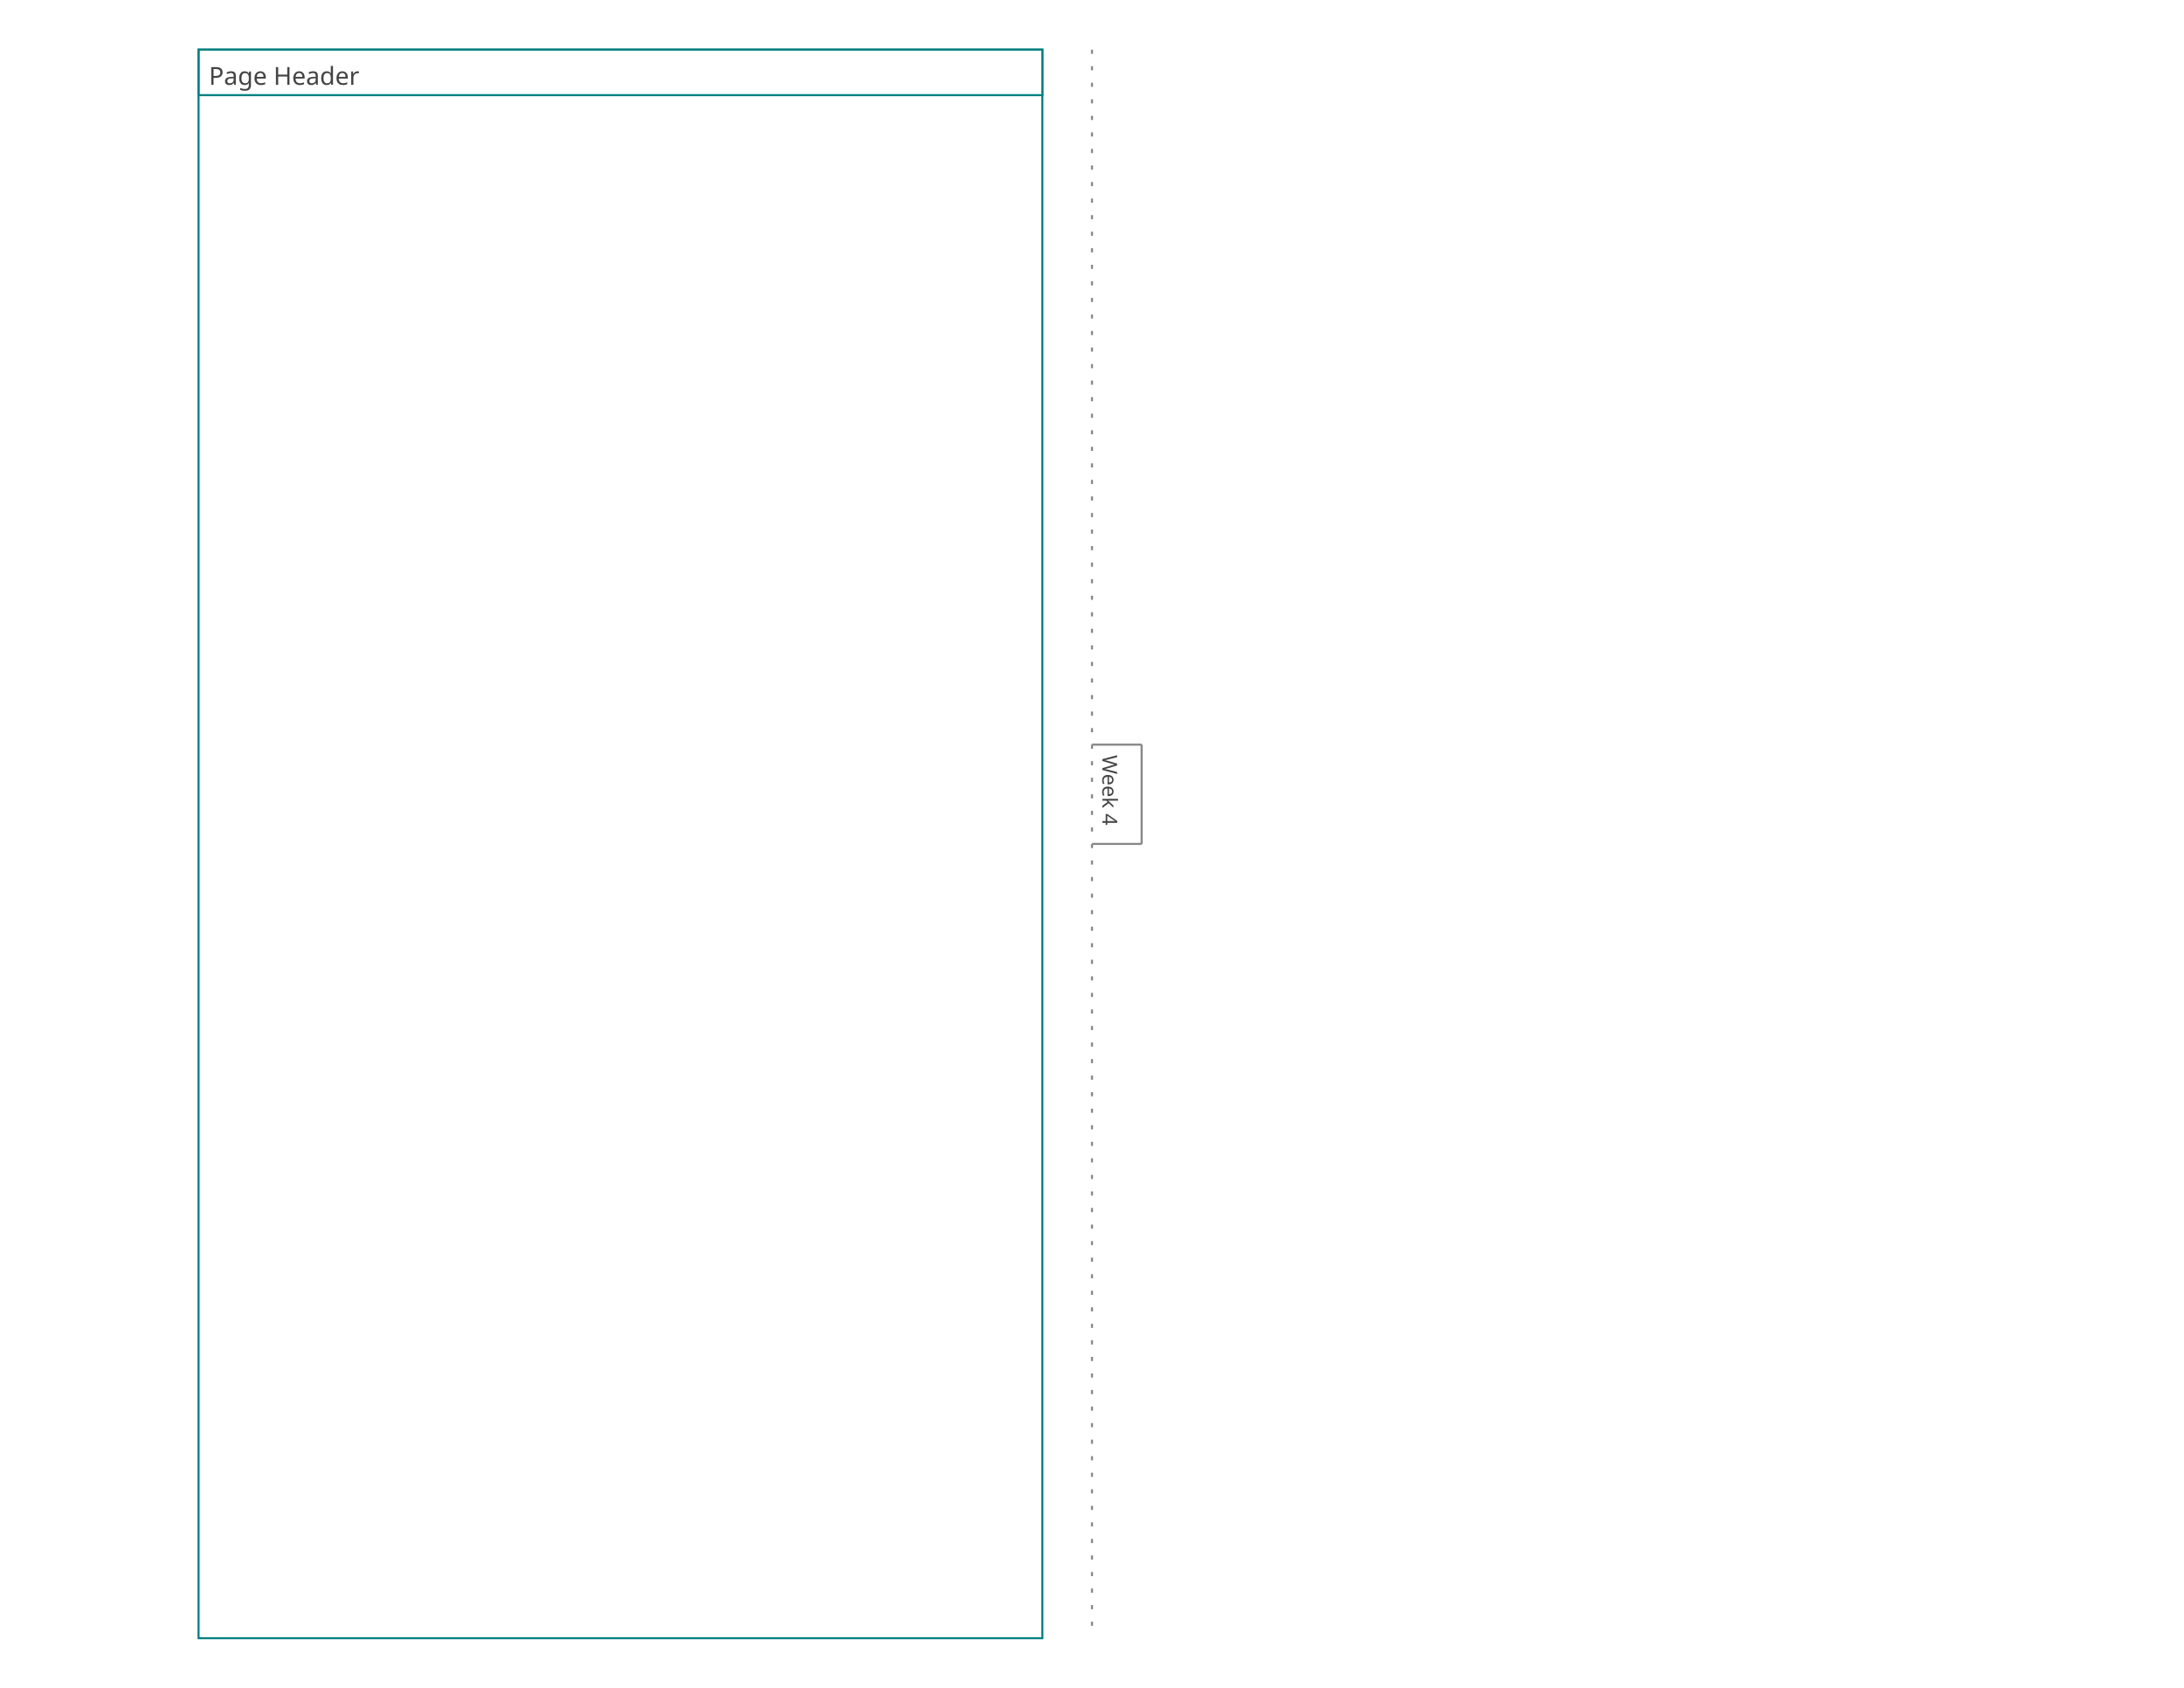
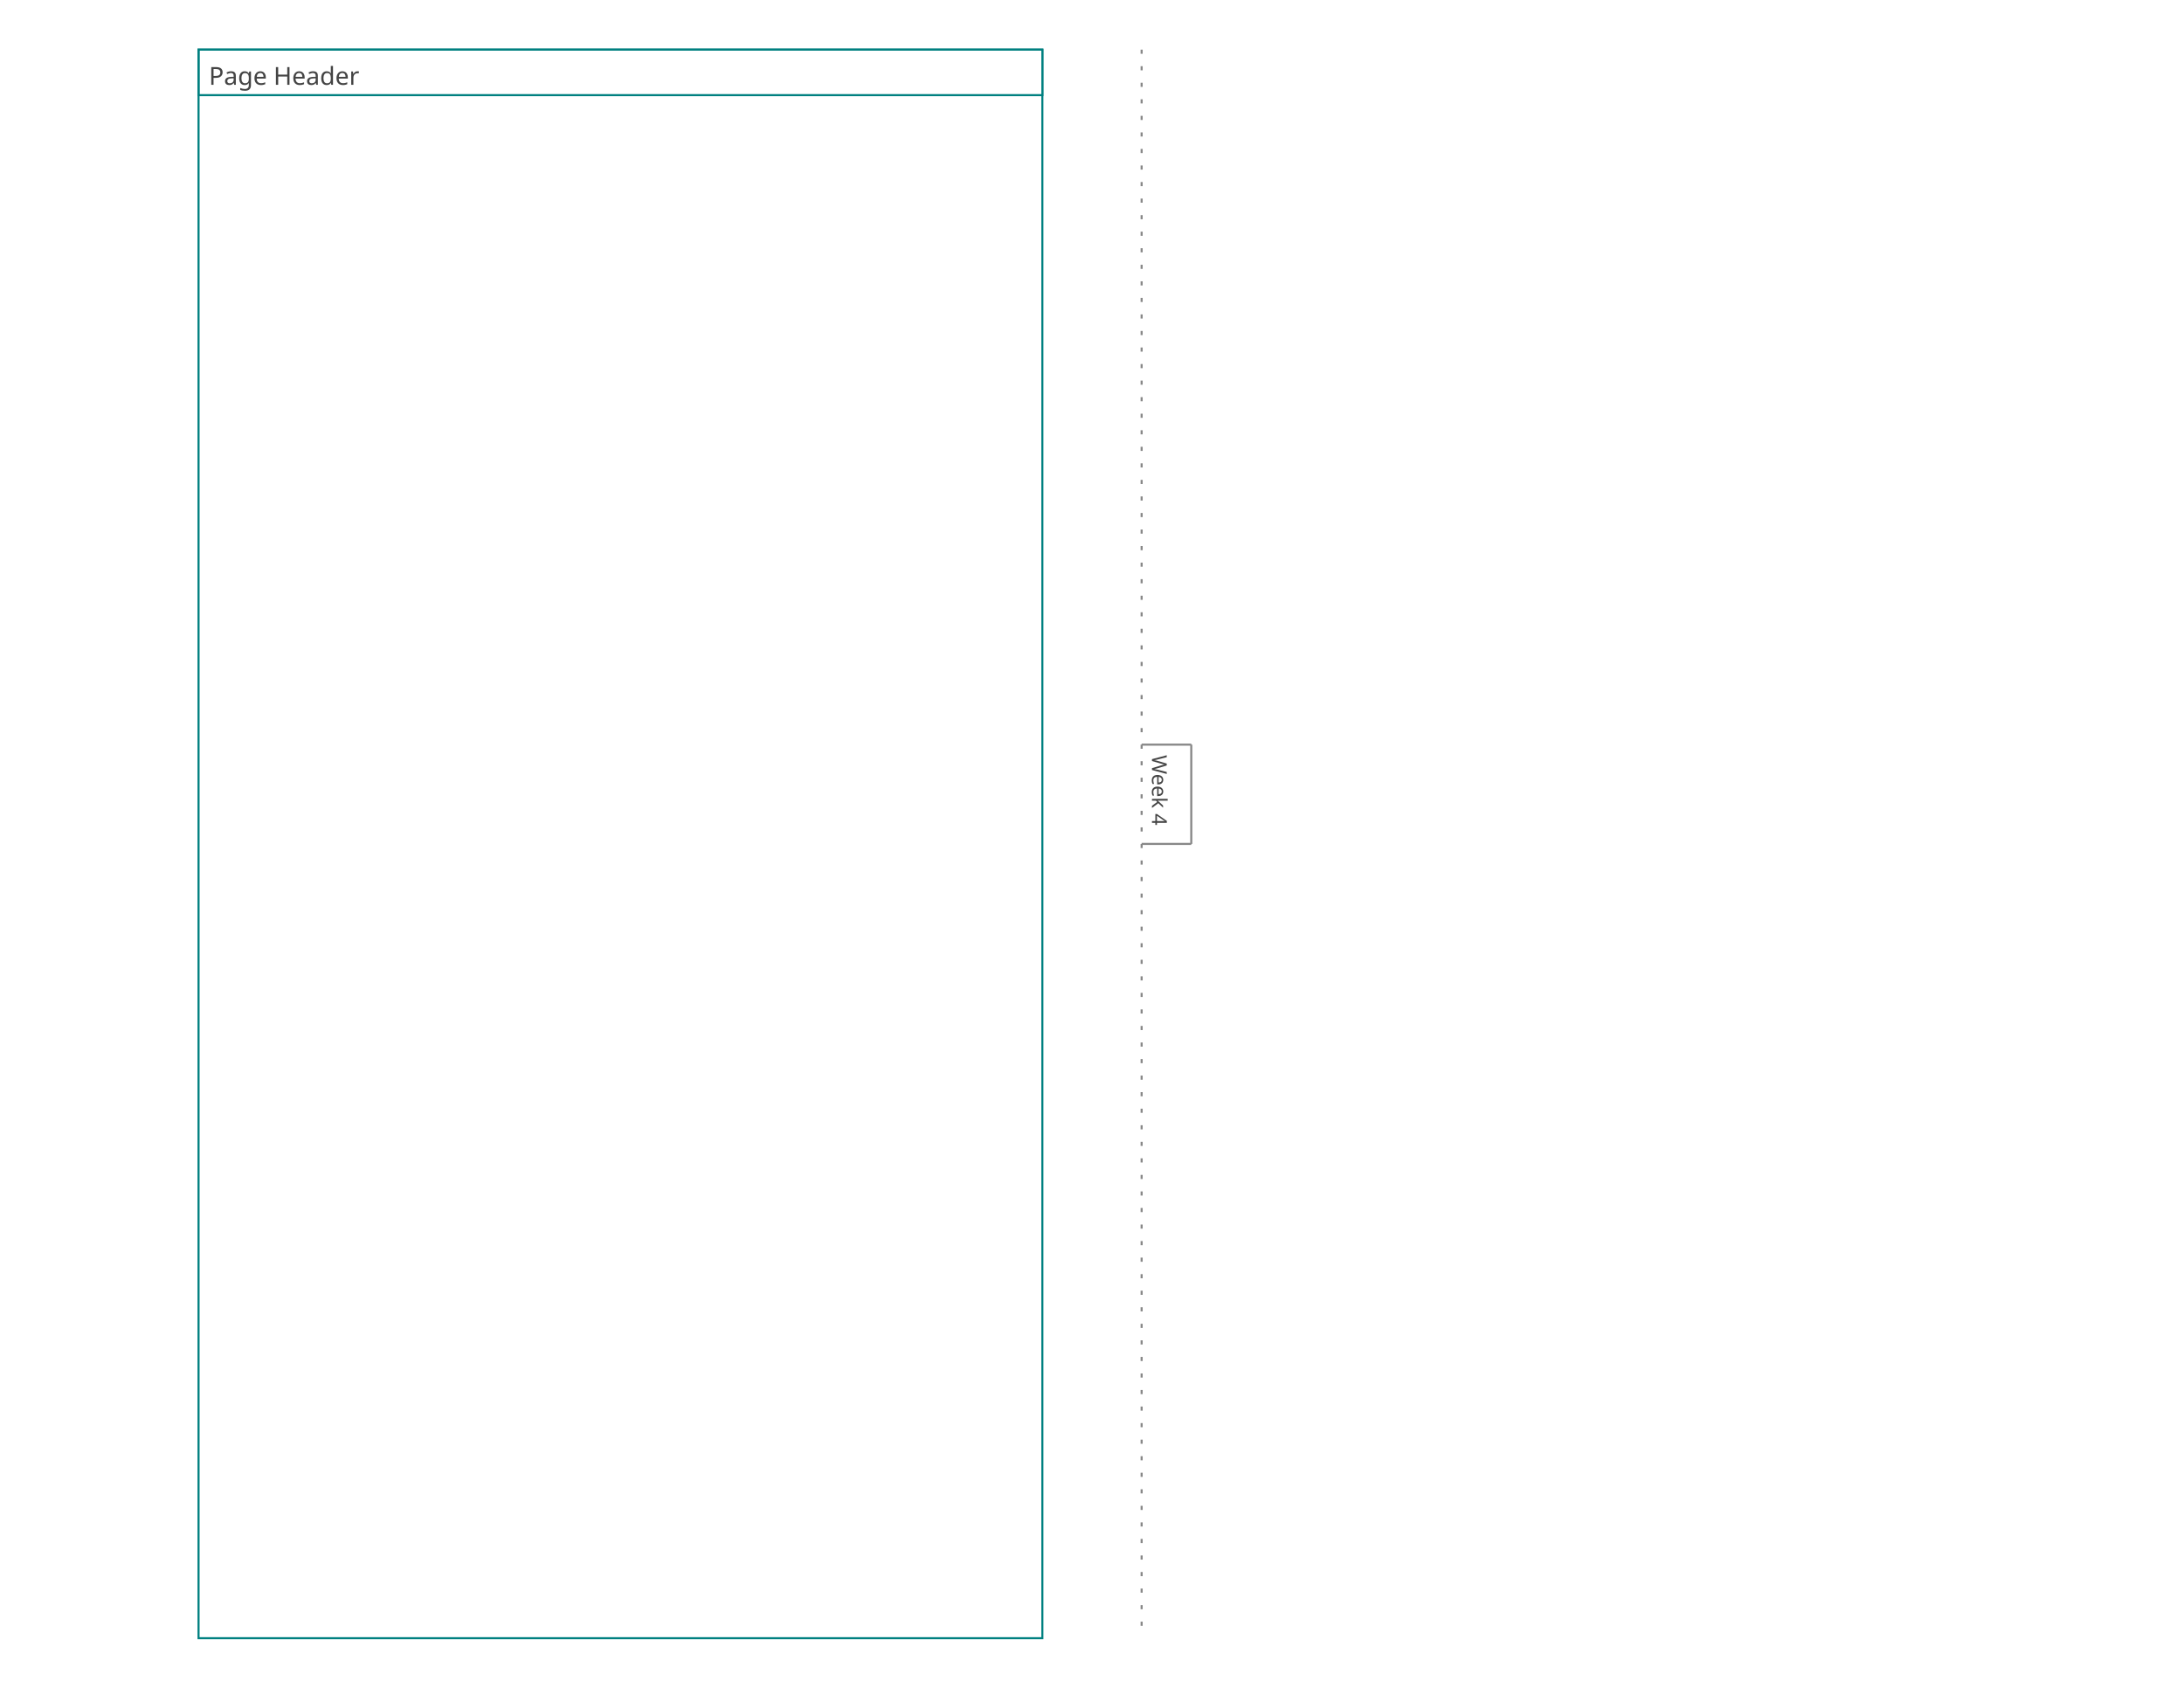
<svg xmlns="http://www.w3.org/2000/svg" baseProfile="tiny" height="816.0" version="1.2" width="1056">
  <defs />
  <g transform="translate(96, 24.0)">
    <rect fill="none" height="768.0" stroke="#008080" width="408.0" x="0" y="0" />
    <g transform="translate(0, 0)">
      <rect fill="none" height="22" stroke="#008080" stroke-width="1" width="408.0" x="0" y="0" />
      <text alignment-baseline="text-after-edge" fill="#444444" font-family="Trebuchet MS" font-size="12" text-anchor="start" transform="translate(5,17)">Page Header</text>
    </g>
    <g transform="translate(0, 22)" />
  </g>
  <g>
-     <line stroke="#888888" x1="528.0" x2="552.0" y1="360.0" y2="360.0" />
-     <line stroke="#888888" x1="552.0" x2="552.0" y1="360.0" y2="408.0" />
-     <line stroke="#888888" x1="552.0" x2="528.0" y1="408.0" y2="408.0" />
+     <line stroke="#888888" x1="552.0" x2="576.0" y1="360.0" y2="360.0" />
+     <line stroke="#888888" x1="576.0" x2="576.0" y1="360.0" y2="408.0" />
+     <line stroke="#888888" x1="576.0" x2="552.0" y1="408.0" y2="408.0" />
  </g>
-   <text alignment-baseline="text-after-edge" fill="#444444" font-family="Trebuchet MS" font-size="10" text-anchor="start" transform="rotate(90,533.0,365.0)" x="533.0" y="365.0">Week 4</text>
-   <line stroke="#888888" stroke-dasharray="2,6" x1="528.0" x2="528.0" y1="24.0" y2="788.0" />
+   <text alignment-baseline="text-after-edge" fill="#444444" font-family="Trebuchet MS" font-size="10" text-anchor="start" transform="rotate(90,557.0,365.0)" x="557.0" y="365.0">Week 4</text>
+   <line stroke="#888888" stroke-dasharray="2,6" x1="552.0" x2="552.0" y1="24.0" y2="788.0" />
</svg>
